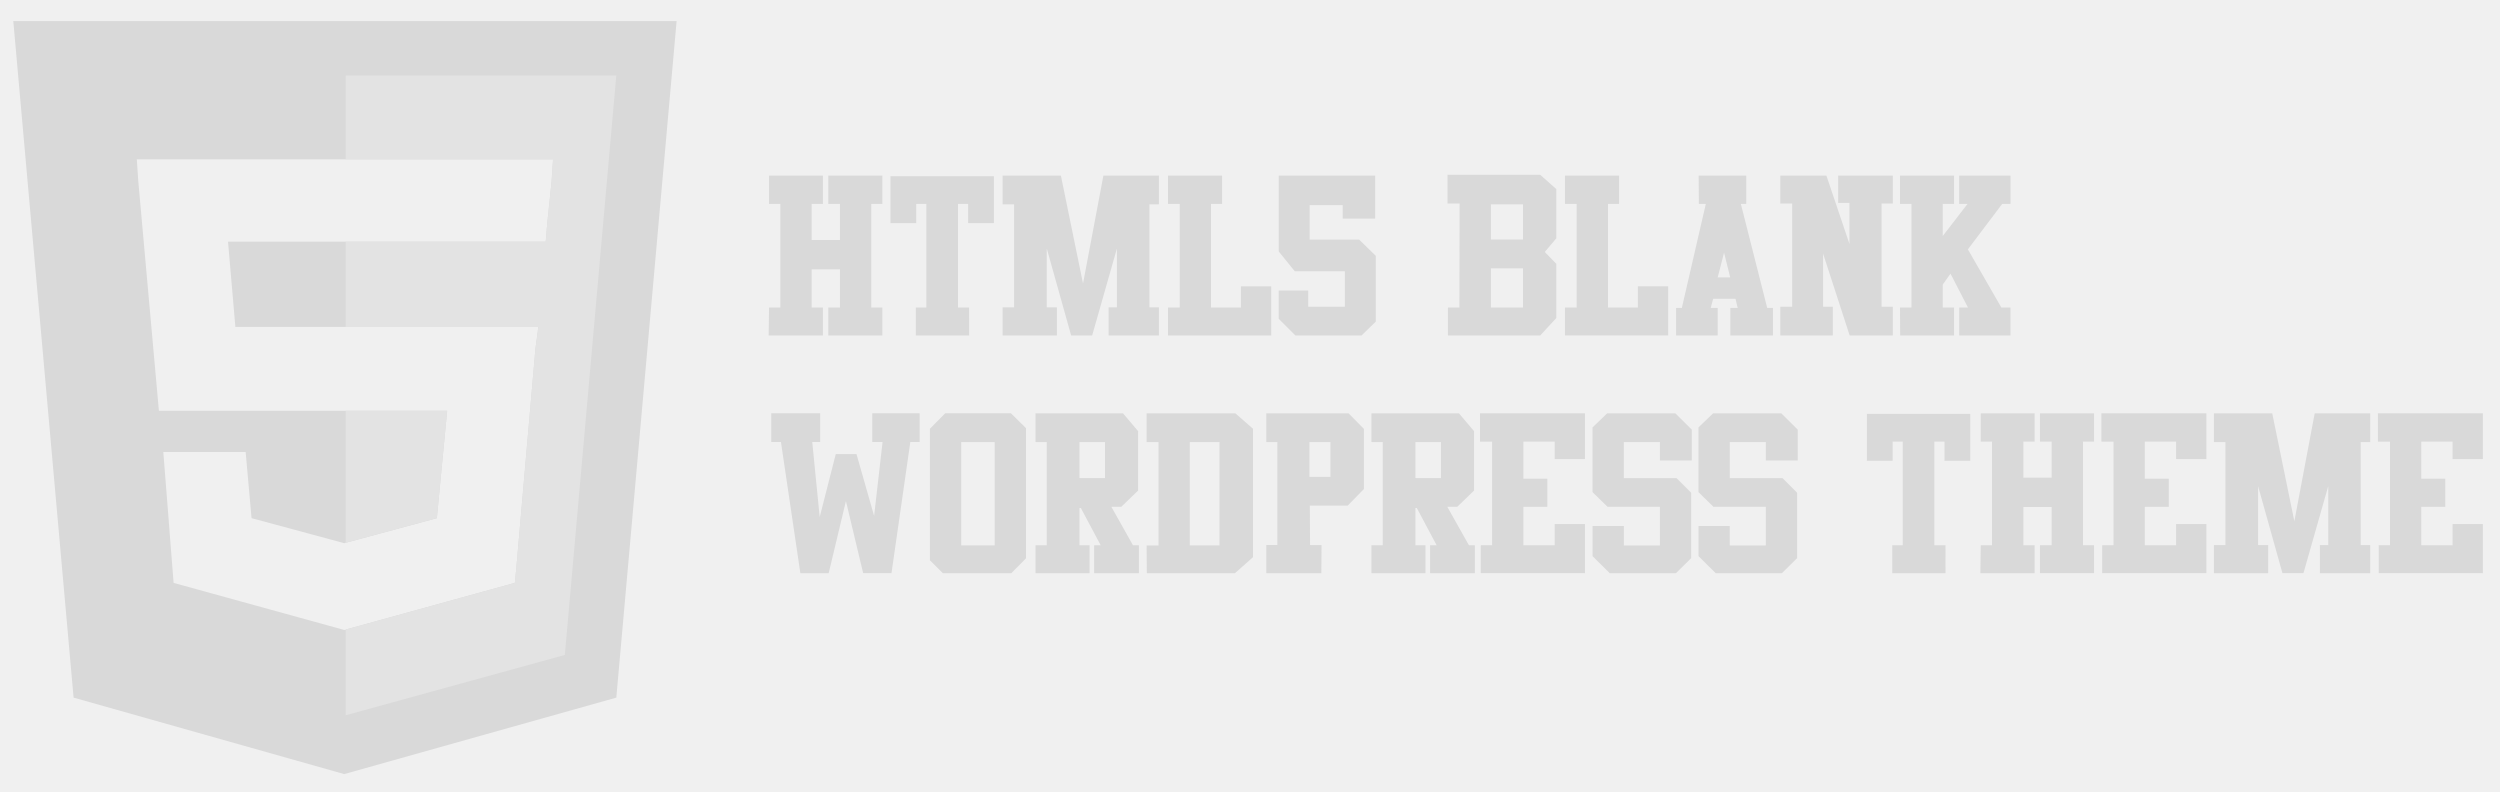
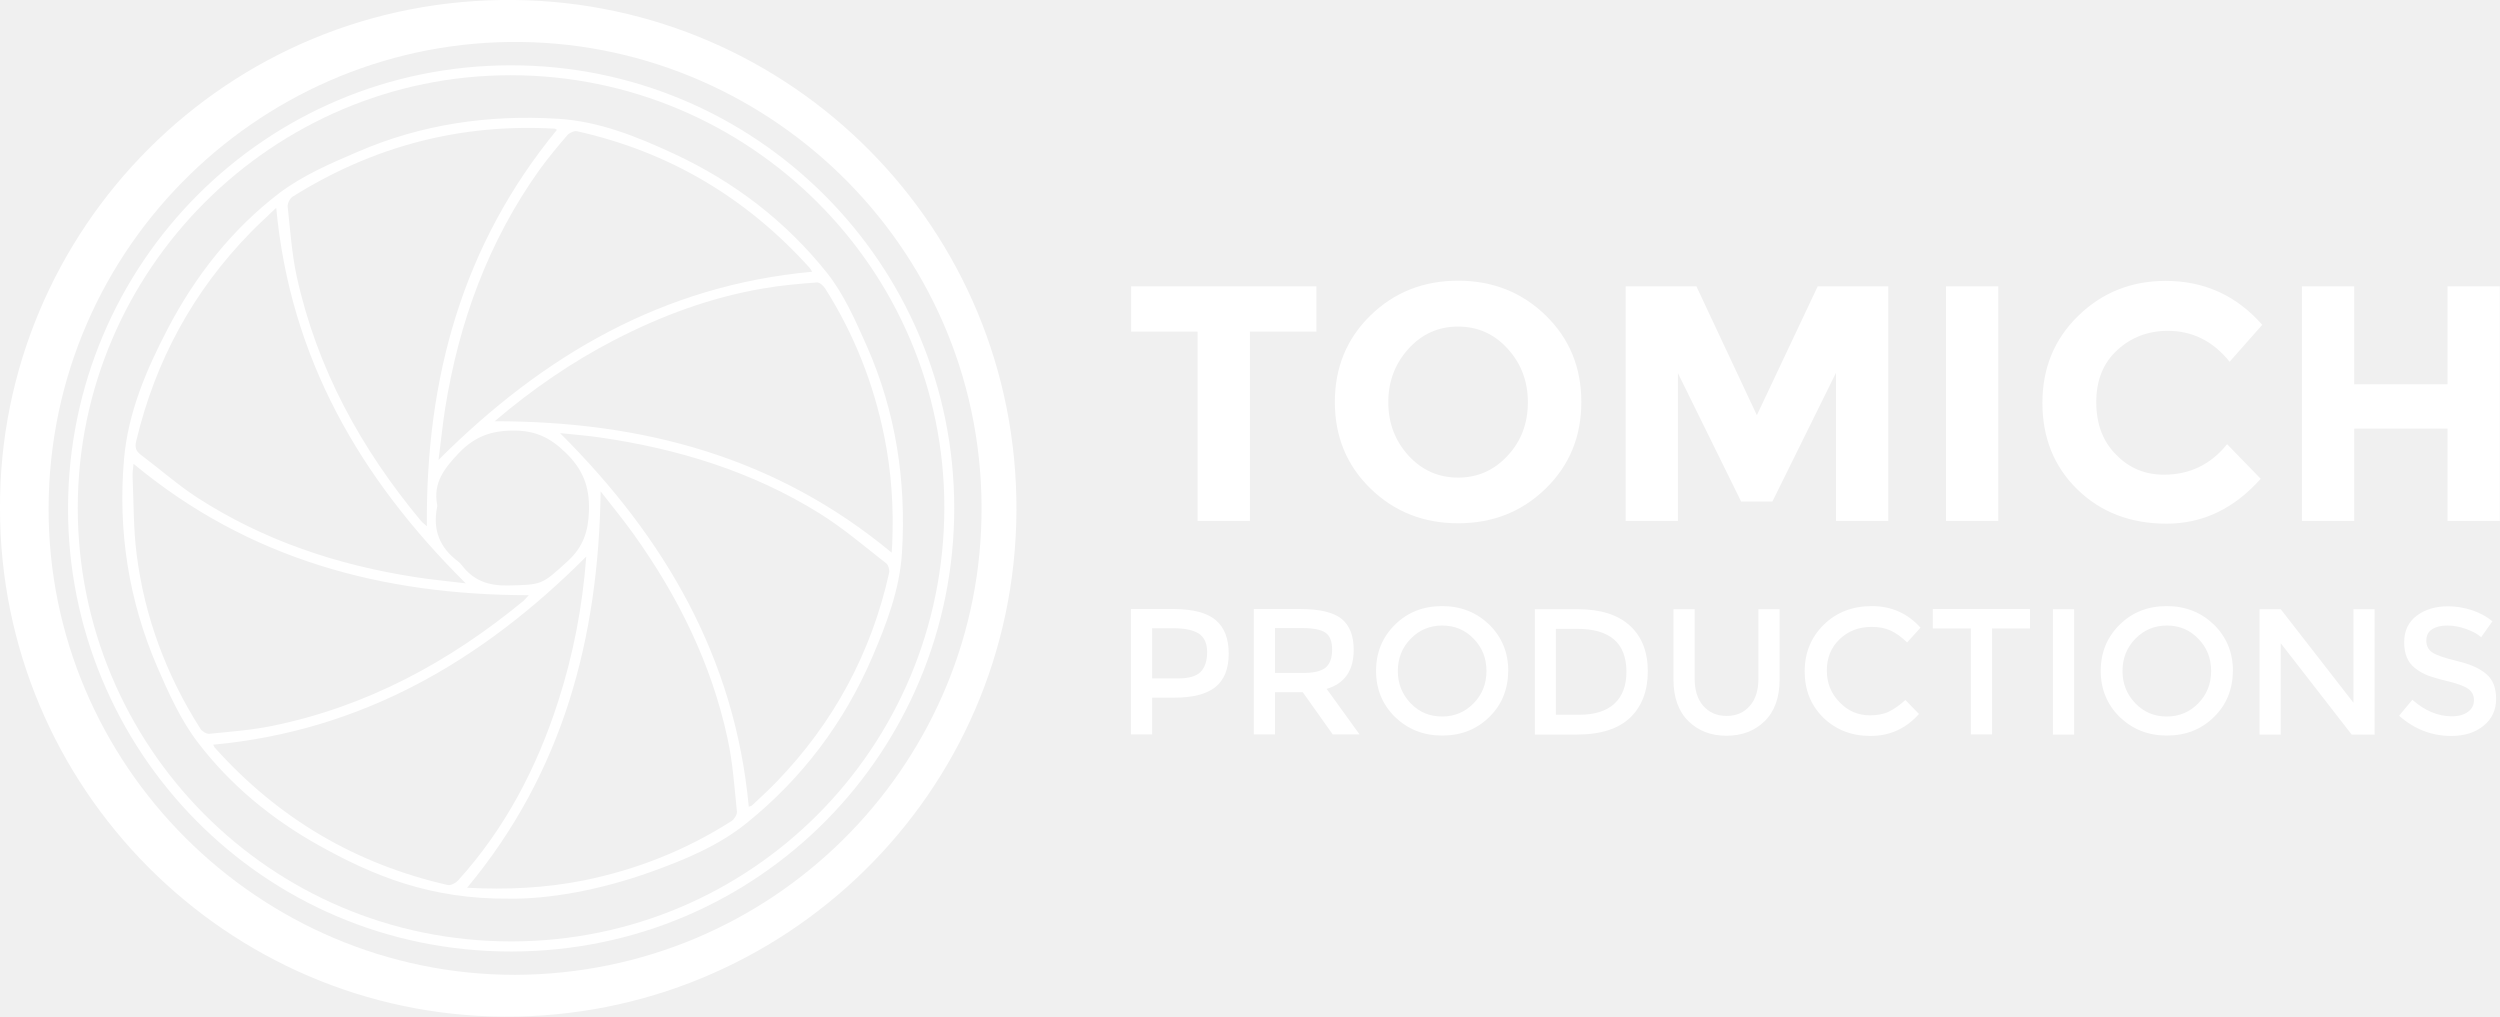
- <svg xmlns="http://www.w3.org/2000/svg" version="1.1" id="Layer_1" x="0px" y="0px" width="300px" height="95px" viewBox="-61.75 -24.158 300 95" enable-background="new -61.75 -24.158 300 95" xml:space="preserve">
-   <path fill="#D9D9D9" d="M-60.155-21.633l7.236,81.19l32.475,9.176l32.652-9.176l7.236-81.19H-60.155z M4.441-2.394L3.91,2.724  L3.735,4.84h-24.179l0,0h-13.944l0.883,10.237h13.237H0.027h2.824l-0.352,2.647L0.205,44.021l-0.176,1.766l-20.297,5.6v0.049h-0.176  l-20.473-5.646l-1.236-15.708h4.588h5.293l0.708,7.939l11.12,3.003l0.176-0.048l10.943-2.952l1.236-12.885h-12.178h-22.415  l-2.472-27.531l-0.176-2.65h24.886h0.176H4.618L4.441-2.394z" />
-   <polygon fill="#E3E3E3" points="-8.091,25.137 -20.268,25.137 -20.268,25.137 -20.268,40.975 -9.327,38.022 " />
-   <polygon fill="#E3E3E3" points="-20.268,-15.104 -20.268,-5.042 4.618,-5.042 4.441,-2.394 3.91,2.724 3.735,4.842 -20.268,4.842   -20.268,15.077 0.027,15.077 2.851,15.077 2.499,17.724 0.205,44.022 0.029,45.788 -20.268,51.388 -20.268,61.674 6.03,54.435   12.206,-15.104 " />
-   <g enable-background="new    ">
-     <path fill="#D9D9D9" d="M35.648,8.159v4.586h1.354v3.351h-6.514l0.048-3.351h1.354V0.313h-1.354v-3.399h6.466v3.399h-1.354V4.64   h3.4V0.313h-1.403v-3.399h6.489v3.399h-1.332v7.812v4.621h1.332v3.351h-6.489v-3.351h1.403V8.159H35.648z" />
-     <path fill="#D9D9D9" d="M54.547,16.097h-6.395v-3.351h1.26V0.313h-1.213v2.305h-3.091v-5.634h12.408v5.634h-3.091V0.313h-1.214   v12.432h1.332L54.547,16.097L54.547,16.097z" />
-     <path fill="#D9D9D9" d="M70.657-3.085h6.662V0.36h-1.139v12.363h1.139v3.375h-6.037v-3.375h0.999V5.663l-2.973,10.436h-2.52   L63.863,5.663v7.061h1.213v3.375h-6.514v-3.375h1.379V0.362h-1.379v-3.447h6.996l2.655,12.954L70.657-3.085z" />
-     <path fill="#D9D9D9" d="M83.57,12.746h3.59v-2.545h3.635v5.896H78.411v-3.351h1.403V0.313h-1.403v-3.399h6.49v3.399h-1.332   L83.57,12.746L83.57,12.746z" />
-     <path fill="#D9D9D9" d="M93.624,8.396L91.7,6.024v-9.109h11.573v5.158h-3.898V0.457h-3.97v4.136h5.941l1.998,1.95v7.892   l-1.71,1.664h-7.94l-1.998-1.998v-3.399h3.54v1.951h4.399V8.396H93.624L93.624,8.396z" />
-     <path fill="#D9D9D9" d="M123.077,16.097H112v-3.351h1.377l0.025-12.48h-1.45v-3.446h11.125l1.928,1.708v5.913l-1.381,1.637   l1.381,1.424v6.505L123.077,16.097z M121.01,0.36h-3.853v4.23h3.853V0.36z M121.01,8.038h-3.853v4.708h3.853V8.038z" />
-     <path fill="#D9D9D9" d="M131.205,12.746h3.59v-2.545h3.638v5.896h-12.385v-3.351h1.402V0.313h-1.402v-3.399h6.49v3.399h-1.333   V12.746z" />
-     <path fill="#D9D9D9" d="M144.374,16.097h-4.992v-3.305h0.69l2.875-12.478h-0.833l-0.026-3.399h5.709v3.399h-0.643l3.161,12.478   h0.692v3.305h-5.113v-3.305h0.879l-0.26-1.091h-2.687l-0.286,1.091h0.833V16.097L144.374,16.097z M145.874,9.132l-0.738-2.971   l-0.762,2.971H145.874z" />
-     <path fill="#D9D9D9" d="M158.187,16.097h-6.299v-3.445h1.424V0.266h-1.424v-3.351h5.531l2.765,8.2v-4.92h-1.356v-3.28h6.559v3.351   h-1.35v12.386h1.35v3.445h-5.178l-3.188-9.818v6.37h1.166V16.097L158.187,16.097z" />
-     <path fill="#D9D9D9" d="M173.353,0.313v-3.399h6.156v3.399h-0.999l-4.114,5.454l4.016,6.978h1.098v3.351h-6.156v-3.351h1.05   l-2.093-4.065l-0.928,1.307v2.758h1.354v3.351h-6.467l-0.021-3.351h1.377V0.313h-1.377v-3.399h6.487v3.399h-1.356v3.85l2.973-3.85   H173.353z" />
-   </g>
-   <g enable-background="new    ">
-     <path fill="#D9D9D9" d="M37.692,44.622h-3.4l-2.328-15.737H30.8v-3.448h5.871v3.448H35.72l0.894,9.005l1.928-7.558h2.487   l2.115,7.418l1.014-8.865h-1.235v-3.448h5.682v3.448h-1.117L45.229,44.62h-3.4l-2.068-8.653L37.692,44.622z" />
-     <path fill="#D9D9D9" d="M51.384,44.622l-1.545-1.546V27.29l1.832-1.853h7.892l1.807,1.781V42.84l-1.76,1.782H51.384z    M57.612,28.887h-4.018v12.405h4.018V28.887z" />
-     <path fill="#D9D9D9" d="M68.998,44.622h-6.489v-3.351h1.354V28.887h-1.354V25.44h10.504l1.81,2.141v7.128l-2.021,1.95h-1.188   l2.591,4.612h0.713v3.353h-5.372v-3.353h0.784l-2.377-4.469h-0.166v4.469H69L68.998,44.622L68.998,44.622z M70.854,28.887h-3.066   v4.326h3.066V28.887z" />
-     <path fill="#D9D9D9" d="M86.447,44.622H75.868l-0.024-3.327h1.426V28.887h-1.426V25.44h10.65l2.115,1.851v15.412L86.447,44.622z    M84.591,28.887h-3.566v12.405h3.566V28.887z" />
-     <path fill="#D9D9D9" d="M96.81,44.622h-6.606v-3.378h1.331V28.887h-1.331V25.44h9.872l1.846,1.871v7.21l-1.949,1.994h-4.543   l0.027,4.731h1.379L96.81,44.622z M97.904,28.887h-2.521v4.181h2.521V28.887z" />
-     <path fill="#D9D9D9" d="M109.313,44.622h-6.49v-3.351h1.354V28.887h-1.354V25.44h10.503l1.81,2.141v7.128l-2.018,1.95h-1.19   l2.591,4.612h0.715v3.353h-5.374v-3.353h0.785l-2.378-4.469H108.1v4.469h1.211v3.351H109.313z M111.168,28.887h-3.064v4.326h3.064   V28.887L111.168,28.887z" />
-     <path fill="#D9D9D9" d="M128.447,44.622h-12.504v-3.351h1.357V28.837h-1.449V25.44h12.596v5.49h-3.634v-2.092h-3.756v4.445h2.877   v3.378h-2.877v4.612h3.756V38.73h3.634V44.622z" />
-     <path fill="#D9D9D9" d="M129.353,38.964h3.757v2.331h4.326v-4.636h-6.281l-1.802-1.763v-7.765l1.761-1.691h8.175l1.976,1.957v3.7   h-3.828v-2.209h-4.326v4.326h6.322l1.76,1.76v7.845l-1.832,1.807h-7.939l-2.067-2.046V38.964L129.353,38.964z" />
-     <path fill="#D9D9D9" d="M142.069,38.964h3.754v2.331h4.325v-4.636h-6.282l-1.8-1.763v-7.765l1.759-1.691h8.178l1.974,1.957v3.7   h-3.826v-2.209h-4.327v4.326h6.323l1.758,1.76v7.845l-1.829,1.807h-7.939l-2.067-2.046L142.069,38.964L142.069,38.964z" />
-     <path fill="#D9D9D9" d="M171.713,44.622h-6.396v-3.351h1.262V28.837h-1.214v2.305h-3.089v-5.633h12.405v5.633h-3.092v-2.305h-1.214   v12.435h1.333L171.713,44.622L171.713,44.622z" />
-     <path fill="#D9D9D9" d="M181.053,36.683v4.589h1.354v3.351h-6.511l0.044-3.351h1.354V28.837h-1.354V25.44h6.467v3.396h-1.354v4.328   h3.396v-4.328h-1.401V25.44h6.487v3.396h-1.329v7.812v4.619h1.329v3.353h-6.487v-3.353h1.401v-4.585H181.053L181.053,36.683z" />
-     <path fill="#D9D9D9" d="M203.016,44.622h-12.503v-3.351h1.356V28.837h-1.452V25.44h12.599v5.49h-3.637v-2.092h-3.756v4.445h2.877   v3.378h-2.877v4.612h3.756V38.73h3.637V44.622L203.016,44.622z" />
-     <path fill="#D9D9D9" d="M216.014,25.44h6.661v3.446h-1.142v12.36h1.142v3.377h-6.037v-3.377h0.999v-7.06l-2.973,10.435h-2.52   l-2.921-10.435v7.06h1.21v3.377h-6.511v-3.377h1.377v-12.36h-1.377V25.44h6.995l2.655,12.954L216.014,25.44z" />
-     <path fill="#D9D9D9" d="M236.198,44.622h-12.504v-3.351h1.356V28.837h-1.452V25.44h12.6v5.49h-3.638v-2.092h-3.757v4.445h2.878   v3.378h-2.878v4.612h3.757V38.73h3.638V44.622L236.198,44.622z" />
+ <svg xmlns="http://www.w3.org/2000/svg" version="1.0" id="Layer_1" x="0px" y="0px" viewBox="0 0 1286.1 523.1" style="enable-background:new 0 0 1286.1 523.1;" xml:space="preserve">
+   <style type="text/css">
+ 	.st0{fill:#FFFFFF;}
+ </style>
+   <g>
+     <g>
+       <path class="st0" d="M0,261.6C-0.6,118.4,116.5-1.7,264.8,0c142.2,1.7,258.8,117.4,258.1,262.8c-0.7,145.9-120,260.9-263.4,260.2    C116.6,522.3,0,405.4,0,261.6z M265,501.5c132.1-0.5,237.2-106.1,239.9-234.6C507.8,130.6,398,23.3,268.3,21.6    C137,19.8,25.4,125.7,25,261.4C24.7,393.4,132.9,501.5,265,501.5z" />
+       <path class="st0" d="M262.7,33.6c126-0.1,228.3,102,228.2,228c-0.1,124.2-99.6,227.7-227.8,227.9C134.5,489.6,34.8,385.4,35,261.4    C35.2,135.4,136.7,33.7,262.7,33.6z M262.7,38.7c-122.4,0-222.6,99.9-222.7,222.5C40,383.4,138.5,484.4,263.1,484.3    c123.6-0.1,222.5-99.8,222.7-223C486,138.5,385.5,38.7,262.7,38.7z" />
+       <path class="st0" d="M262.1,462.3c-40.9,0.4-70.4-11.9-98.6-27.7c-23.9-13.4-45-30.8-61.6-52.5c-8.9-11.6-15.1-25.4-21-39    c-14.7-34.1-20.3-69.9-17.1-106.9c2.1-24.1,11.5-46,22.5-67.1c14.2-27.2,33-51.1,57.3-69.7c12-9.1,26.4-15.3,40.4-21.3    c32.8-14.2,67.4-19.2,103-17c21.3,1.3,40.7,9.2,59.7,18c31,14.4,57.7,34.8,78.9,61.5c8.7,11,14.6,24.6,20.4,37.6    c14.9,33.8,20.3,69.5,18,106.3c-1.2,18.9-7.9,36.3-15.2,53.4c-14.5,33.8-36.2,62.6-64.8,85.6c-14.5,11.7-32,18.9-49.6,25.2    C308.4,458,281.9,462.6,262.1,462.3z M142.1,106.9c-4.9,4.7-9.2,8.6-13.2,12.7c-29.6,30.3-49,66.1-58.8,107.2    c-0.8,3.2-0.3,5.2,2.4,7.2c9.7,7.3,18.9,15.4,29,22c34.2,22.1,72.1,34.7,112.2,40.9c8.1,1.3,16.3,2,25.9,3.2    C185.1,246,149.3,184.2,142.1,106.9z M240.3,456.7c20.7,1.1,40.3,0.1,59.6-3.7c27.4-5.5,52.9-15.6,76.4-30.6    c1.4-0.9,3-3.4,2.8-4.9c-1.3-12.5-2.1-25.2-4.8-37.5c-8.3-38.6-25.5-73.3-48.4-105.3c-5.4-7.5-11.2-14.6-16.9-21.9    C307.9,328.1,289.8,397.2,240.3,456.7z M385.2,415c0.7-0.3,1.2-0.3,1.6-0.6c4.2-4,8.6-7.9,12.6-12.1c29.4-30.4,48.8-66.3,58-107.6    c0.3-1.5-0.4-4.1-1.5-4.9c-11.3-8.8-22.2-18.2-34.3-25.7c-34.7-21.6-73-33.3-113.3-39.1c-6.3-0.9-12.6-1.4-20.2-2.2    C342.3,276.8,378.1,338.7,385.2,415z M286.5,66.8c-0.8-0.4-0.9-0.6-1-0.6c-48.7-2.8-93.7,9.1-135,35c-1.4,0.9-2.7,3.5-2.5,5.2    c1.3,11.9,2.1,23.9,4.6,35.6c10.4,47.5,33.1,88.9,64,126c0.7,0.9,1.8,1.6,3,2.7C219,194.7,237.8,126,286.5,66.8z M301.6,286.3    c-53.9,54-115.7,89.7-191.9,96.8c0.4,0.8,0.5,1.2,0.7,1.4c32.5,36.4,72.5,60,120,70.8c1.5,0.3,4-1,5.2-2.3    c24.2-26.7,40.5-57.9,51.5-92C294.8,337.1,299.6,312.7,301.6,286.3z M68.7,238.6c-0.2,2.5-0.6,4.4-0.5,6.3    c0.6,13.5,0.4,27,2.1,40.3c4.1,32.3,15.3,62.2,32.8,89.7c0.8,1.3,3.1,2.7,4.5,2.6c10.9-1.1,21.9-1.9,32.6-4.1    c48.7-10,91-32.9,129.1-64.3c0.9-0.8,1.6-1.7,2.7-2.9C196.7,306.1,127.9,287.8,68.7,238.6z M254.5,216.7    c76.1,0,144.9,18.4,204.2,67.6c0.1-2.1,0.3-3.3,0.3-4.6c0.8-18.5-0.4-37-4.1-55.2c-5.5-27.2-15.5-52.6-30.4-76.1    c-0.9-1.4-2.9-3.2-4.2-3.1c-9.3,0.7-18.6,1.5-27.7,3.1c-27,4.6-52.3,14-76.5,26.5C294.3,186.2,274.1,200,254.5,216.7z     M225.6,236.6c54.1-54.1,115.8-89.8,192.2-96.8c-0.5-0.8-0.8-1.4-1.2-1.9c-32.5-36.1-72.3-59.8-119.8-70.4c-1.4-0.3-3.8,0.8-4.9,2    c-5,5.8-9.9,11.7-14.4,17.9c-26.3,36.9-41.4,78.3-48.5,122.7C227.7,218.4,226.9,226.7,225.6,236.6z M224.8,261.2    c-2.2,11.4,1.4,20.5,10.7,27.5c0.8,0.6,1.5,1.3,2.1,2.1c6,7.9,13.7,10.6,23.7,10.4c17.7-0.4,17.3-0.3,30.5-12.3    c8.3-7.5,10.9-15.6,11.2-26.5c0.3-12.3-3.3-21.2-12.2-29.7c-7.7-7.5-15.2-11.1-26.1-11.2c-11.6-0.1-20.3,2.9-28.5,11.4    c-7.5,7.9-13.5,15.3-11.3,26.8C225,260.2,224.9,260.7,224.8,261.2z" />
+     </g>
+     <g>
+       <g>
+         <g>
+           <path class="st0" d="M643,170.6V268h-26.9v-97.4h-34.2v-23.3h95.3v23.3H643z" />
+         </g>
+         <g>
+           <path class="st0" d="M795.2,251.3c-12.2,11.9-27.2,17.9-45.1,17.9c-17.8,0-32.9-6-45.1-17.9c-12.2-11.9-18.3-26.7-18.3-44.5      c0-17.7,6.1-32.6,18.3-44.5c12.2-11.9,27.2-17.9,45.1-17.9c17.8,0,32.9,6,45.1,17.9c12.2,11.9,18.3,26.7,18.3,44.5      C813.5,224.6,807.4,239.4,795.2,251.3z M786,206.9c0-10.8-3.5-19.9-10.4-27.5c-6.9-7.6-15.4-11.4-25.5-11.4      c-10.1,0-18.6,3.8-25.5,11.4c-6.9,7.6-10.4,16.8-10.4,27.5c0,10.8,3.5,19.9,10.4,27.5c6.9,7.5,15.4,11.3,25.5,11.3      c10.1,0,18.6-3.8,25.5-11.3C782.6,226.9,786,217.7,786,206.9z" />
+         </g>
+         <g>
+           <path class="st0" d="M944.4,192l-32.6,66h-16.1l-32.5-66v76h-26.9V147.3h36.4l31.1,66.3l31.3-66.3h36.3V268h-26.9V192z" />
+         </g>
+         <g>
+           <path class="st0" d="M1001.1,147.3h26.9V268h-26.9V147.3z" />
+         </g>
+         <g>
+           <path class="st0" d="M1113.2,244.2c13.2,0,24.1-5.2,32.5-15.7l17.3,17.8c-13.7,15.4-29.9,23.1-48.4,23.1      c-18.6,0-33.9-5.9-45.9-17.6c-12-11.7-18-26.6-18-44.5c0-17.9,6.1-32.8,18.4-44.8c12.3-12,27.3-18,45-18      c19.8,0,36.4,7.5,49.7,22.6l-16.8,19c-8.5-10.6-19.1-15.9-31.8-15.9c-10.1,0-18.8,3.3-26,9.9c-7.2,6.6-10.8,15.5-10.8,26.8      c0,11.2,3.4,20.2,10.2,27C1095.3,240.8,1103.5,244.2,1113.2,244.2z" />
+         </g>
+         <g>
+           <path class="st0" d="M1259.1,147.3h26.9V268h-26.9v-47.5h-48V268h-26.9V147.3h26.9v50.4h48V147.3z" />
+         </g>
+       </g>
+       <g>
+         <path class="st0" d="M625.4,319c4.5,3.8,6.7,9.5,6.7,17.3c0,7.8-2.3,13.5-6.9,17.2c-4.6,3.6-11.6,5.4-21.1,5.4h-11.4v18.9h-10.9     v-64.5H604C613.8,313.4,620.9,315.2,625.4,319z M617.7,345.6c2.2-2.3,3.3-5.7,3.3-10.1c0-4.5-1.4-7.6-4.2-9.5     c-2.8-1.8-7.1-2.8-13-2.8h-11.1v25.8h12.6C611.4,349.1,615.5,347.9,617.7,345.6z" />
+         <path class="st0" d="M696.4,334.3c0,10.6-4.6,17.3-13.9,20.1l16.9,23.4h-13.8l-15.4-21.7h-14.3v21.7H645v-64.5h24     c9.8,0,16.9,1.7,21.1,5C694.3,321.7,696.4,327,696.4,334.3z M682,343.4c2.2-1.9,3.3-5,3.3-9.2c0-4.2-1.1-7.1-3.4-8.7     c-2.3-1.6-6.3-2.4-12.2-2.4h-13.8v23.1h13.6C675.6,346.3,679.7,345.3,682,343.4z" />
+         <path class="st0" d="M766.1,368.9c-6.5,6.4-14.6,9.5-24.2,9.5c-9.6,0-17.6-3.2-24.2-9.5c-6.5-6.4-9.8-14.3-9.8-23.8     c0-9.5,3.3-17.4,9.8-23.8c6.5-6.4,14.6-9.5,24.2-9.5c9.6,0,17.6,3.2,24.2,9.5c6.5,6.4,9.8,14.3,9.8,23.8     C775.8,354.6,772.6,362.6,766.1,368.9z M758.1,328.6c-4.4-4.6-9.8-6.8-16.2-6.8s-11.8,2.3-16.2,6.8c-4.4,4.5-6.6,10.1-6.6,16.6     c0,6.5,2.2,12,6.6,16.6c4.4,4.6,9.8,6.8,16.2,6.8s11.8-2.3,16.2-6.8c4.4-4.5,6.6-10.1,6.6-16.6     C764.7,338.6,762.5,333.1,758.1,328.6z" />
+         <path class="st0" d="M838.4,321.8c6.2,5.6,9.3,13.5,9.3,23.5c0,10-3,18-9,23.8c-6,5.8-15.2,8.8-27.7,8.8h-21.4v-64.5h22.1     C823.3,313.4,832.2,316.2,838.4,321.8z M836.7,345.6c0-14.8-8.5-22.1-25.4-22.1h-10.9v44.2h12.1c7.8,0,13.8-1.9,17.9-5.6     C834.6,358.3,836.7,352.8,836.7,345.6z" />
+         <path class="st0" d="M876.2,363.1c3,3.4,6.9,5.2,12,5.2c5,0,9-1.7,12-5.2c3-3.4,4.4-8.1,4.4-14v-35.7h10.9v36.2     c0,9.3-2.6,16.4-7.7,21.4c-5.1,5-11.7,7.5-19.6,7.5c-8,0-14.5-2.5-19.6-7.5c-5.1-5-7.7-12.2-7.7-21.4v-36.2h10.9v35.7     C871.8,355,873.2,359.6,876.2,363.1z" />
+         <path class="st0" d="M962,368c3.7,0,7-0.6,9.7-1.9c2.7-1.3,5.5-3.3,8.5-6l7,7.2c-6.8,7.6-15.1,11.3-24.9,11.3     c-9.7,0-17.8-3.1-24.3-9.4c-6.4-6.3-9.6-14.2-9.6-23.8c0-9.6,3.3-17.6,9.8-24c6.5-6.4,14.8-9.6,24.8-9.6c10,0,18.3,3.7,25,11.1     l-6.9,7.6c-3.1-3-6-5-8.7-6.2c-2.7-1.2-5.9-1.8-9.6-1.8c-6.5,0-12,2.1-16.4,6.3c-4.4,4.2-6.6,9.6-6.6,16.1c0,6.5,2.2,12,6.6,16.4     C950.7,365.8,955.9,368,962,368z" />
+         <path class="st0" d="M1024.8,323.3v54.5h-10.9v-54.5h-19.6v-10h50v10H1024.8z" />
+         <path class="st0" d="M1056.1,313.4h10.9v64.5h-10.9V313.4z" />
+         <path class="st0" d="M1138.9,368.9c-6.5,6.4-14.6,9.5-24.2,9.5c-9.6,0-17.6-3.2-24.2-9.5c-6.5-6.4-9.8-14.3-9.8-23.8     c0-9.5,3.3-17.4,9.8-23.8c6.5-6.4,14.6-9.5,24.2-9.5c9.6,0,17.6,3.2,24.2,9.5c6.5,6.4,9.8,14.3,9.8,23.8     C1148.6,354.6,1145.4,362.6,1138.9,368.9z M1130.9,328.6c-4.4-4.6-9.8-6.8-16.2-6.8c-6.4,0-11.8,2.3-16.2,6.8     c-4.4,4.5-6.6,10.1-6.6,16.6c0,6.5,2.2,12,6.6,16.6c4.4,4.6,9.8,6.8,16.2,6.8c6.4,0,11.8-2.3,16.2-6.8c4.4-4.5,6.6-10.1,6.6-16.6     C1137.5,338.6,1135.3,333.1,1130.9,328.6z" />
+         <path class="st0" d="M1210.7,313.4h10.9v64.5h-11.8l-36.5-47v47h-10.9v-64.5h10.9l37.4,48.1V313.4z" />
+         <path class="st0" d="M1259,321.8c-3.2,0-5.8,0.6-7.8,1.9c-2,1.3-3,3.2-3,5.9c0,2.6,1,4.6,3,6c2,1.4,6.3,2.9,13,4.5     c6.6,1.6,11.6,3.8,14.9,6.7c3.4,2.9,5,7.1,5,12.8c0,5.6-2.1,10.2-6.4,13.7c-4.2,3.5-9.8,5.3-16.7,5.3c-10.1,0-19-3.5-26.8-10.4     l6.8-8.2c6.5,5.7,13.3,8.5,20.3,8.5c3.5,0,6.3-0.8,8.3-2.3c2.1-1.5,3.1-3.5,3.1-6c0-2.5-1-4.4-2.9-5.8c-1.9-1.4-5.3-2.6-10-3.8     c-4.7-1.1-8.3-2.2-10.8-3.1c-2.5-1-4.6-2.2-6.5-3.7c-3.8-2.9-5.7-7.3-5.7-13.3c0-6,2.2-10.6,6.5-13.8c4.3-3.2,9.7-4.8,16.1-4.8     c4.1,0,8.2,0.7,12.3,2c4.1,1.4,7.6,3.3,10.5,5.7l-5.8,8.2c-1.9-1.7-4.5-3.1-7.7-4.2C1265.4,322.4,1262.2,321.8,1259,321.8z" />
+       </g>
+     </g>
  </g>
</svg>
